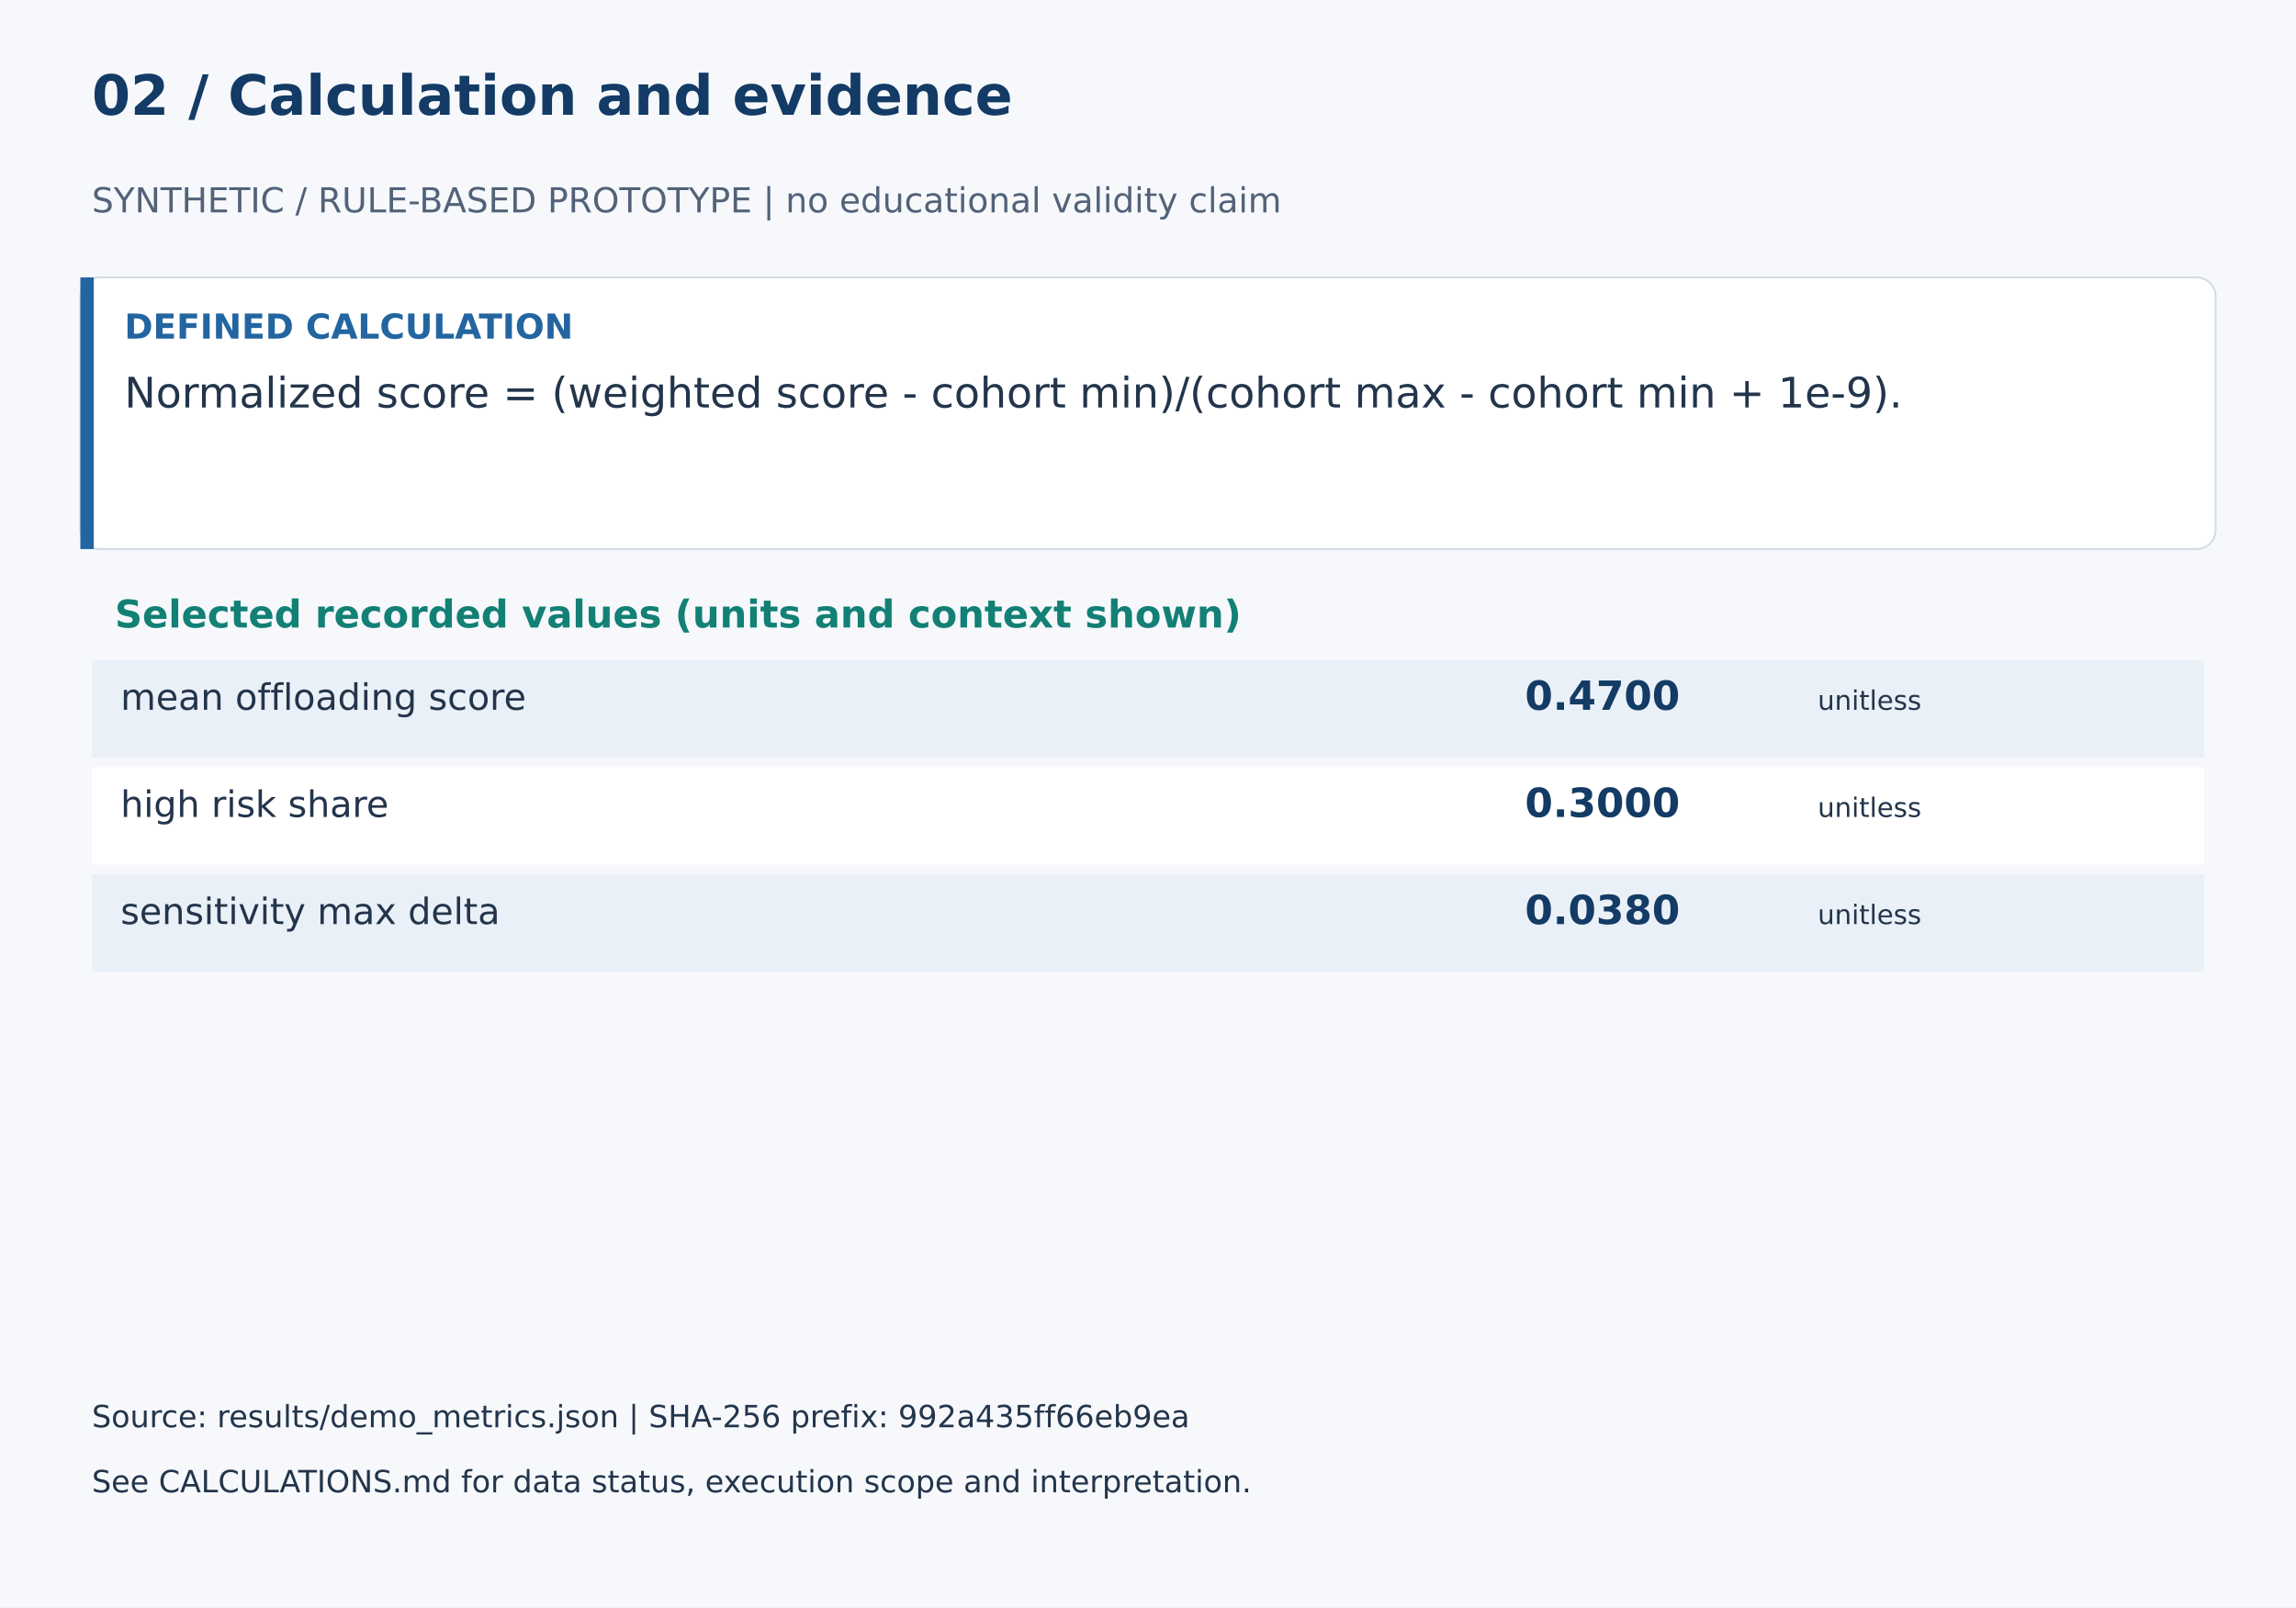
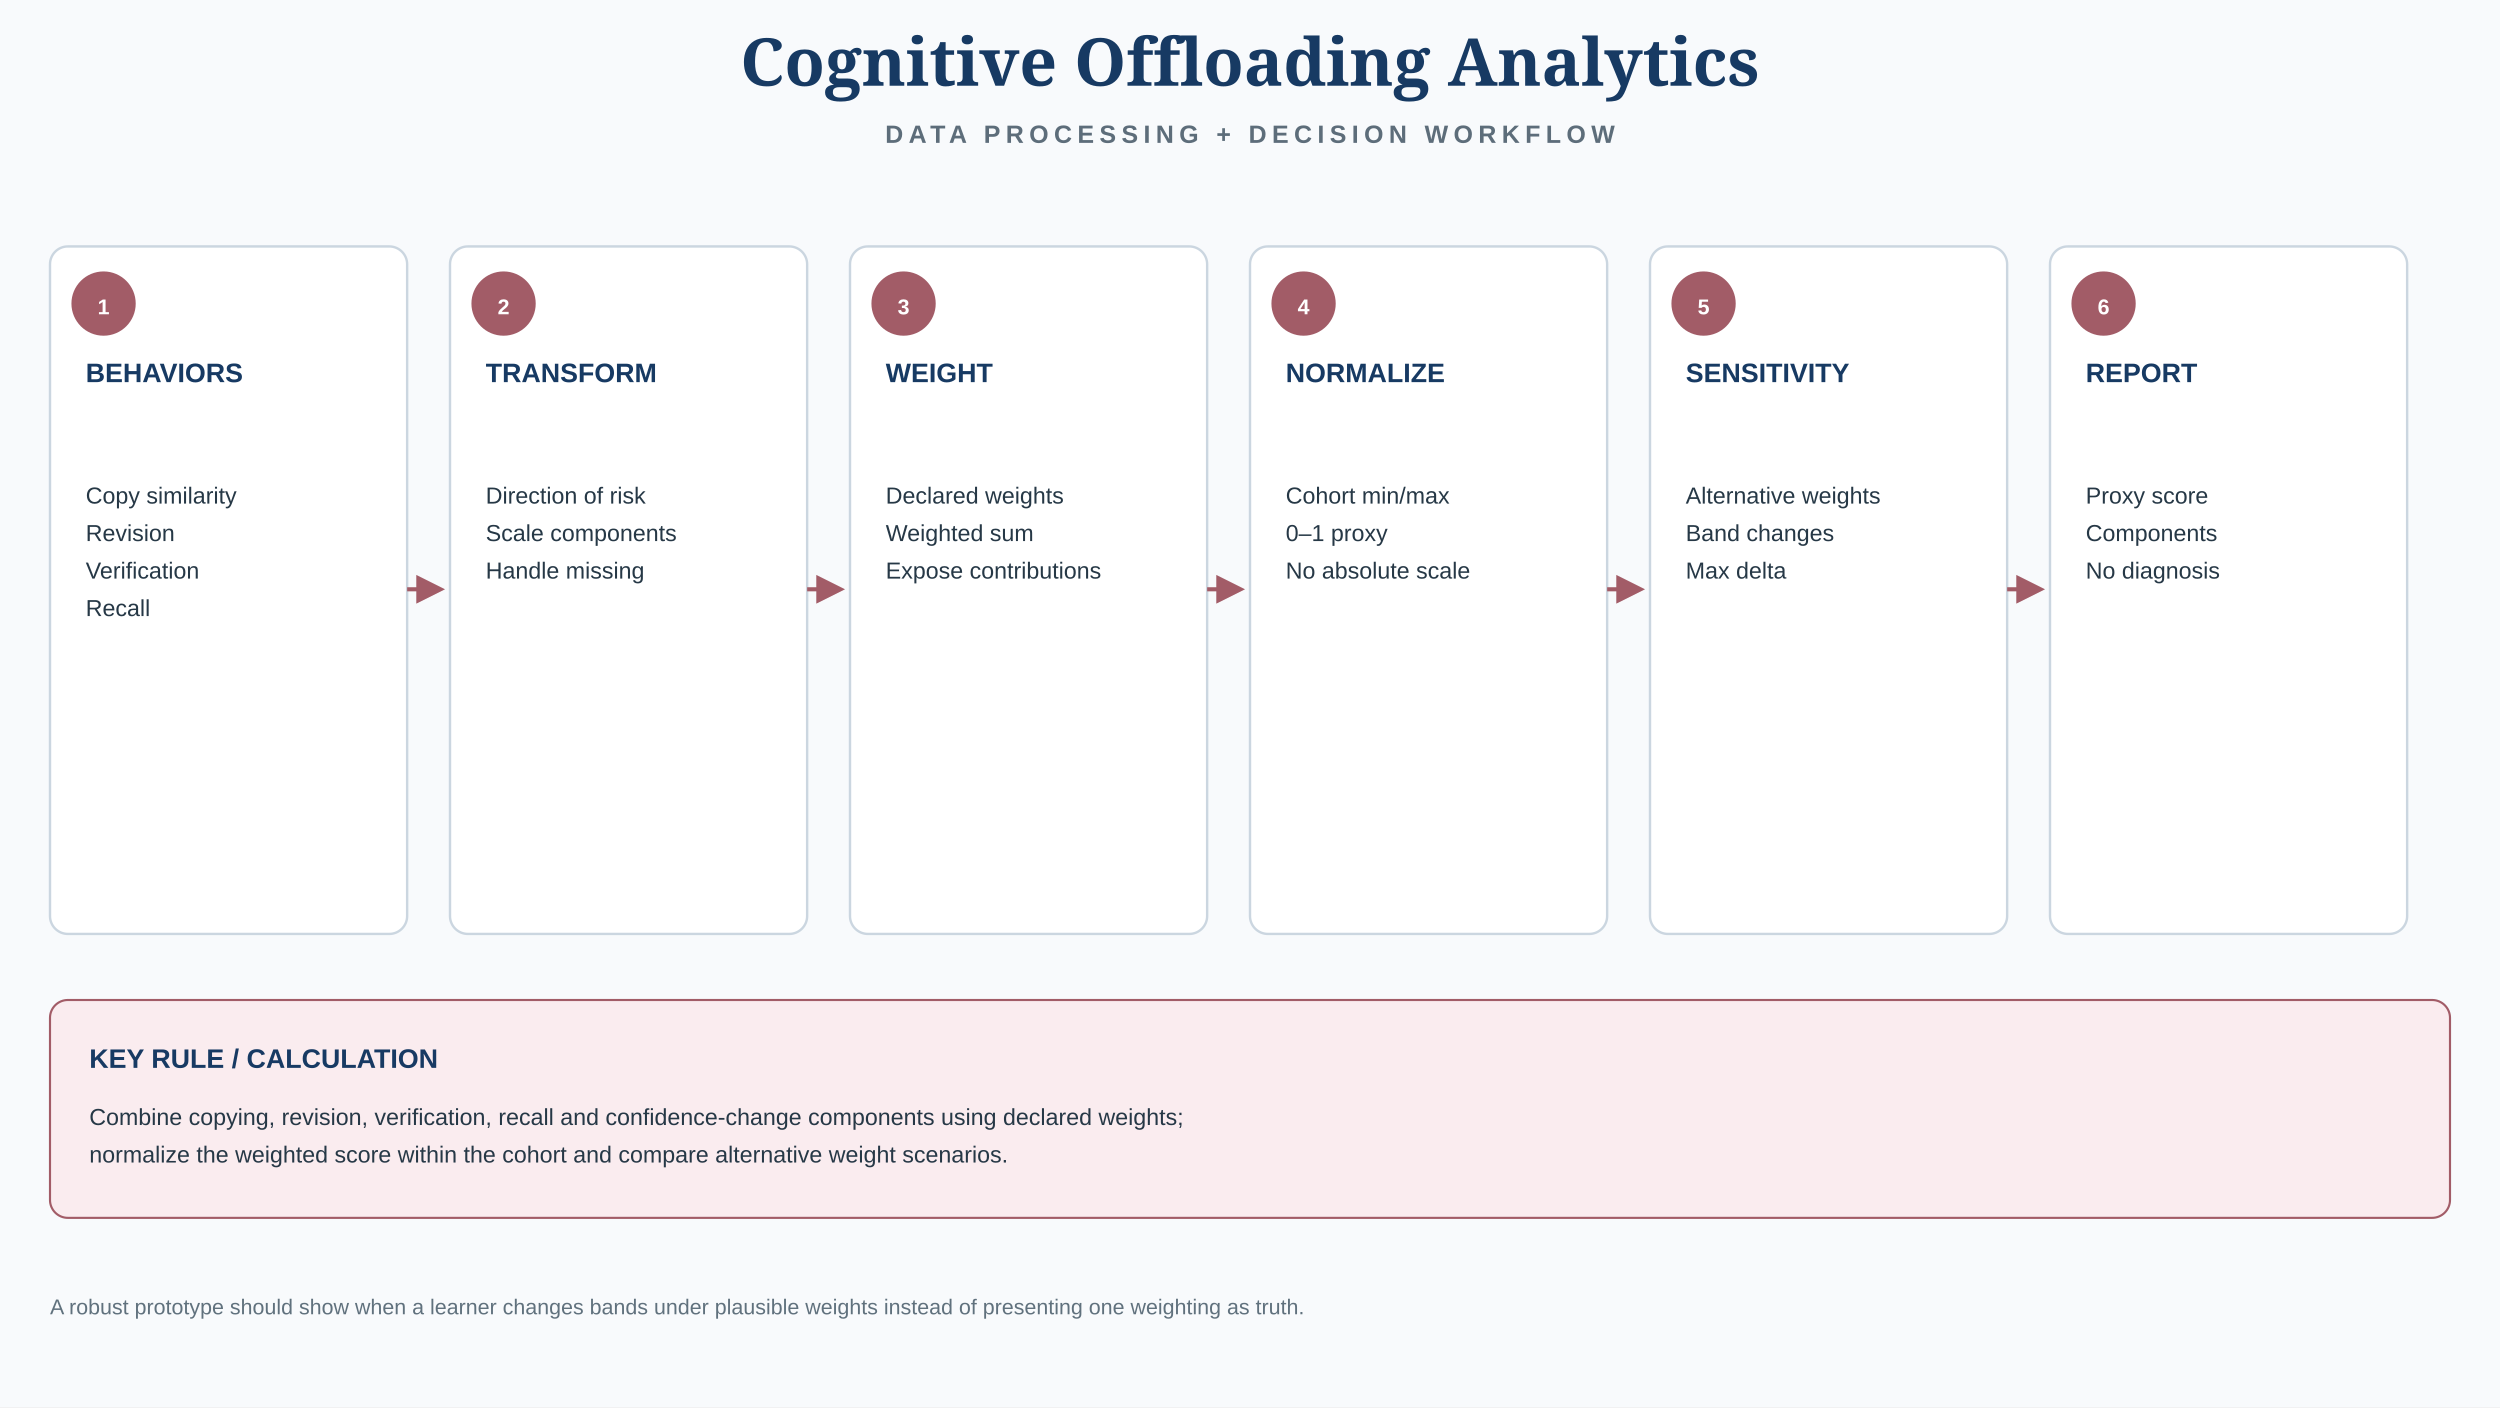
- <svg xmlns="http://www.w3.org/2000/svg" width="1200" height="840" viewBox="0 0 1200 840" role="img">
-   <rect width="1200" height="840" fill="#f6f8fc" />
-   <text x="48" y="60" font-family="DejaVu Sans,Arial,sans-serif" font-size="29" fill="#133b65" font-weight="700">02 / Calculation and evidence</text>
-   <text x="48" y="111" font-family="DejaVu Sans,Arial,sans-serif" font-size="18" fill="#526278" font-weight="400">SYNTHETIC / RULE-BASED PROTOTYPE | no educational validity claim</text>
-   <rect x="42" y="145" width="1116" height="142" rx="10" fill="white" stroke="#d2dce7" />
-   <rect x="42" y="145" width="7" height="142" fill="#2365a0" />
-   <text x="65" y="177" font-family="DejaVu Sans,Arial,sans-serif" font-size="18" fill="#2365a0" font-weight="700">DEFINED CALCULATION</text>
-   <text x="65" y="213" font-family="DejaVu Sans,Arial,sans-serif" font-size="22" fill="#23354b" font-weight="400">Normalized score = (weighted score - cohort min)/(cohort max - cohort min + 1e-9).</text>
-   <text x="60" y="328" font-family="DejaVu Sans,Arial,sans-serif" font-size="20" fill="#128075" font-weight="700">Selected recorded values (units and context shown)</text>
-   <rect x="48" y="345" width="1104" height="51" fill="#eaf0f7" />
-   <text x="63" y="371" font-family="DejaVu Sans,Arial,sans-serif" font-size="19" fill="#23354b" font-weight="400">mean offloading score</text>
-   <text x="797" y="371" font-family="DejaVu Sans,Arial,sans-serif" font-size="21" fill="#133b65" font-weight="700">0.4700</text>
-   <text x="950" y="371" font-family="DejaVu Sans,Arial,sans-serif" font-size="14" fill="#23354b" font-weight="400">unitless</text>
-   <rect x="48" y="401" width="1104" height="51" fill="#ffffff" />
-   <text x="63" y="427" font-family="DejaVu Sans,Arial,sans-serif" font-size="19" fill="#23354b" font-weight="400">high risk share</text>
-   <text x="797" y="427" font-family="DejaVu Sans,Arial,sans-serif" font-size="21" fill="#133b65" font-weight="700">0.3000</text>
-   <text x="950" y="427" font-family="DejaVu Sans,Arial,sans-serif" font-size="14" fill="#23354b" font-weight="400">unitless</text>
-   <rect x="48" y="457" width="1104" height="51" fill="#eaf0f7" />
-   <text x="63" y="483" font-family="DejaVu Sans,Arial,sans-serif" font-size="19" fill="#23354b" font-weight="400">sensitivity max delta</text>
-   <text x="797" y="483" font-family="DejaVu Sans,Arial,sans-serif" font-size="21" fill="#133b65" font-weight="700">0.0380</text>
-   <text x="950" y="483" font-family="DejaVu Sans,Arial,sans-serif" font-size="14" fill="#23354b" font-weight="400">unitless</text>
-   <text x="48" y="746" font-family="DejaVu Sans,Arial,sans-serif" font-size="16" fill="#23354b" font-weight="400">Source: results/demo_metrics.json | SHA-256 prefix: 992a435ff66eb9ea</text>
-   <text x="48" y="780" font-family="DejaVu Sans,Arial,sans-serif" font-size="16" fill="#23354b" font-weight="400">See CALCULATIONS.md for data status, execution scope and interpretation.</text>
+ <svg xmlns="http://www.w3.org/2000/svg" viewBox="0 0 1400 788" role="img" aria-labelledby="title desc">
+   <rect width="1400" height="788" fill="#F8FAFC" />
+   <style>.title{font:700 37px Georgia,serif;fill:#173A63}.sub{font:600 14px Arial,sans-serif;fill:#5D6D7A;letter-spacing:3px}.step{fill:#fff;stroke:#CBD6E0;stroke-width:1.35}.num{fill:#A25C67}.h{font:700 15px Arial,sans-serif;fill:#173A63}.body{font:13px Arial,sans-serif;fill:#263846}.small{font:12px Arial,sans-serif;fill:#60717D}.note{fill:#FAECEF;stroke:#A25C67;stroke-width:1.2}.arrow{stroke:#A25C67;stroke-width:2.3;fill:none;marker-end:url(#arrow)}</style>
+   <defs>
+     <marker id="arrow" viewBox="0 0 10 10" refX="8" refY="5" markerWidth="7" markerHeight="7" orient="auto">
+       <path d="M0 0 L10 5 L0 10 z" fill="#A25C67" />
+     </marker>
+   </defs>
+   <text x="700" y="48" text-anchor="middle" class="title">Cognitive Offloading Analytics</text>
+   <text x="700" y="80" text-anchor="middle" class="sub">DATA PROCESSING + DECISION WORKFLOW</text>
+   <rect x="28" y="138" width="200" height="385" rx="10" class="step" />
+   <circle cx="58" cy="170" r="18" class="num" />
+   <text x="58" y="176" text-anchor="middle" fill="#fff" font-family="Arial" font-weight="700">1</text>
+   <text x="48" y="214" class="h">
+     <tspan x="48">BEHAVIORS</tspan>
+   </text>
+   <text x="48" y="282" class="body">
+     <tspan x="48">Copy similarity</tspan>
+     <tspan x="48" dy="21">Revision</tspan>
+     <tspan x="48" dy="21">Verification</tspan>
+     <tspan x="48" dy="21">Recall</tspan>
+   </text>
+   <path d="M228 330 H246" class="arrow" />
+   <rect x="252" y="138" width="200" height="385" rx="10" class="step" />
+   <circle cx="282" cy="170" r="18" class="num" />
+   <text x="282" y="176" text-anchor="middle" fill="#fff" font-family="Arial" font-weight="700">2</text>
+   <text x="272" y="214" class="h">
+     <tspan x="272">TRANSFORM</tspan>
+   </text>
+   <text x="272" y="282" class="body">
+     <tspan x="272">Direction of risk</tspan>
+     <tspan x="272" dy="21">Scale components</tspan>
+     <tspan x="272" dy="21">Handle missing</tspan>
+   </text>
+   <path d="M452 330 H470" class="arrow" />
+   <rect x="476" y="138" width="200" height="385" rx="10" class="step" />
+   <circle cx="506" cy="170" r="18" class="num" />
+   <text x="506" y="176" text-anchor="middle" fill="#fff" font-family="Arial" font-weight="700">3</text>
+   <text x="496" y="214" class="h">
+     <tspan x="496">WEIGHT</tspan>
+   </text>
+   <text x="496" y="282" class="body">
+     <tspan x="496">Declared weights</tspan>
+     <tspan x="496" dy="21">Weighted sum</tspan>
+     <tspan x="496" dy="21">Expose contributions</tspan>
+   </text>
+   <path d="M676 330 H694" class="arrow" />
+   <rect x="700" y="138" width="200" height="385" rx="10" class="step" />
+   <circle cx="730" cy="170" r="18" class="num" />
+   <text x="730" y="176" text-anchor="middle" fill="#fff" font-family="Arial" font-weight="700">4</text>
+   <text x="720" y="214" class="h">
+     <tspan x="720">NORMALIZE</tspan>
+   </text>
+   <text x="720" y="282" class="body">
+     <tspan x="720">Cohort min/max</tspan>
+     <tspan x="720" dy="21">0–1 proxy</tspan>
+     <tspan x="720" dy="21">No absolute scale</tspan>
+   </text>
+   <path d="M900 330 H918" class="arrow" />
+   <rect x="924" y="138" width="200" height="385" rx="10" class="step" />
+   <circle cx="954" cy="170" r="18" class="num" />
+   <text x="954" y="176" text-anchor="middle" fill="#fff" font-family="Arial" font-weight="700">5</text>
+   <text x="944" y="214" class="h">
+     <tspan x="944">SENSITIVITY</tspan>
+   </text>
+   <text x="944" y="282" class="body">
+     <tspan x="944">Alternative weights</tspan>
+     <tspan x="944" dy="21">Band changes</tspan>
+     <tspan x="944" dy="21">Max delta</tspan>
+   </text>
+   <path d="M1124 330 H1142" class="arrow" />
+   <rect x="1148" y="138" width="200" height="385" rx="10" class="step" />
+   <circle cx="1178" cy="170" r="18" class="num" />
+   <text x="1178" y="176" text-anchor="middle" fill="#fff" font-family="Arial" font-weight="700">6</text>
+   <text x="1168" y="214" class="h">
+     <tspan x="1168">REPORT</tspan>
+   </text>
+   <text x="1168" y="282" class="body">
+     <tspan x="1168">Proxy score</tspan>
+     <tspan x="1168" dy="21">Components</tspan>
+     <tspan x="1168" dy="21">No diagnosis</tspan>
+   </text>
+   <rect x="28" y="560" width="1344" height="122" rx="10" class="note" />
+   <text x="50" y="598" class="h">KEY RULE / CALCULATION</text>
+   <text x="50" y="630" class="body">
+     <tspan x="50">Combine copying, revision, verification, recall and confidence-change components using declared weights;</tspan>
+     <tspan x="50" dy="21">normalize the weighted score within the cohort and compare alternative weight scenarios.</tspan>
+   </text>
+   <text x="28" y="736" class="small">A robust prototype should show when a learner changes bands under plausible weights instead of presenting one weighting as truth.</text>
</svg>
